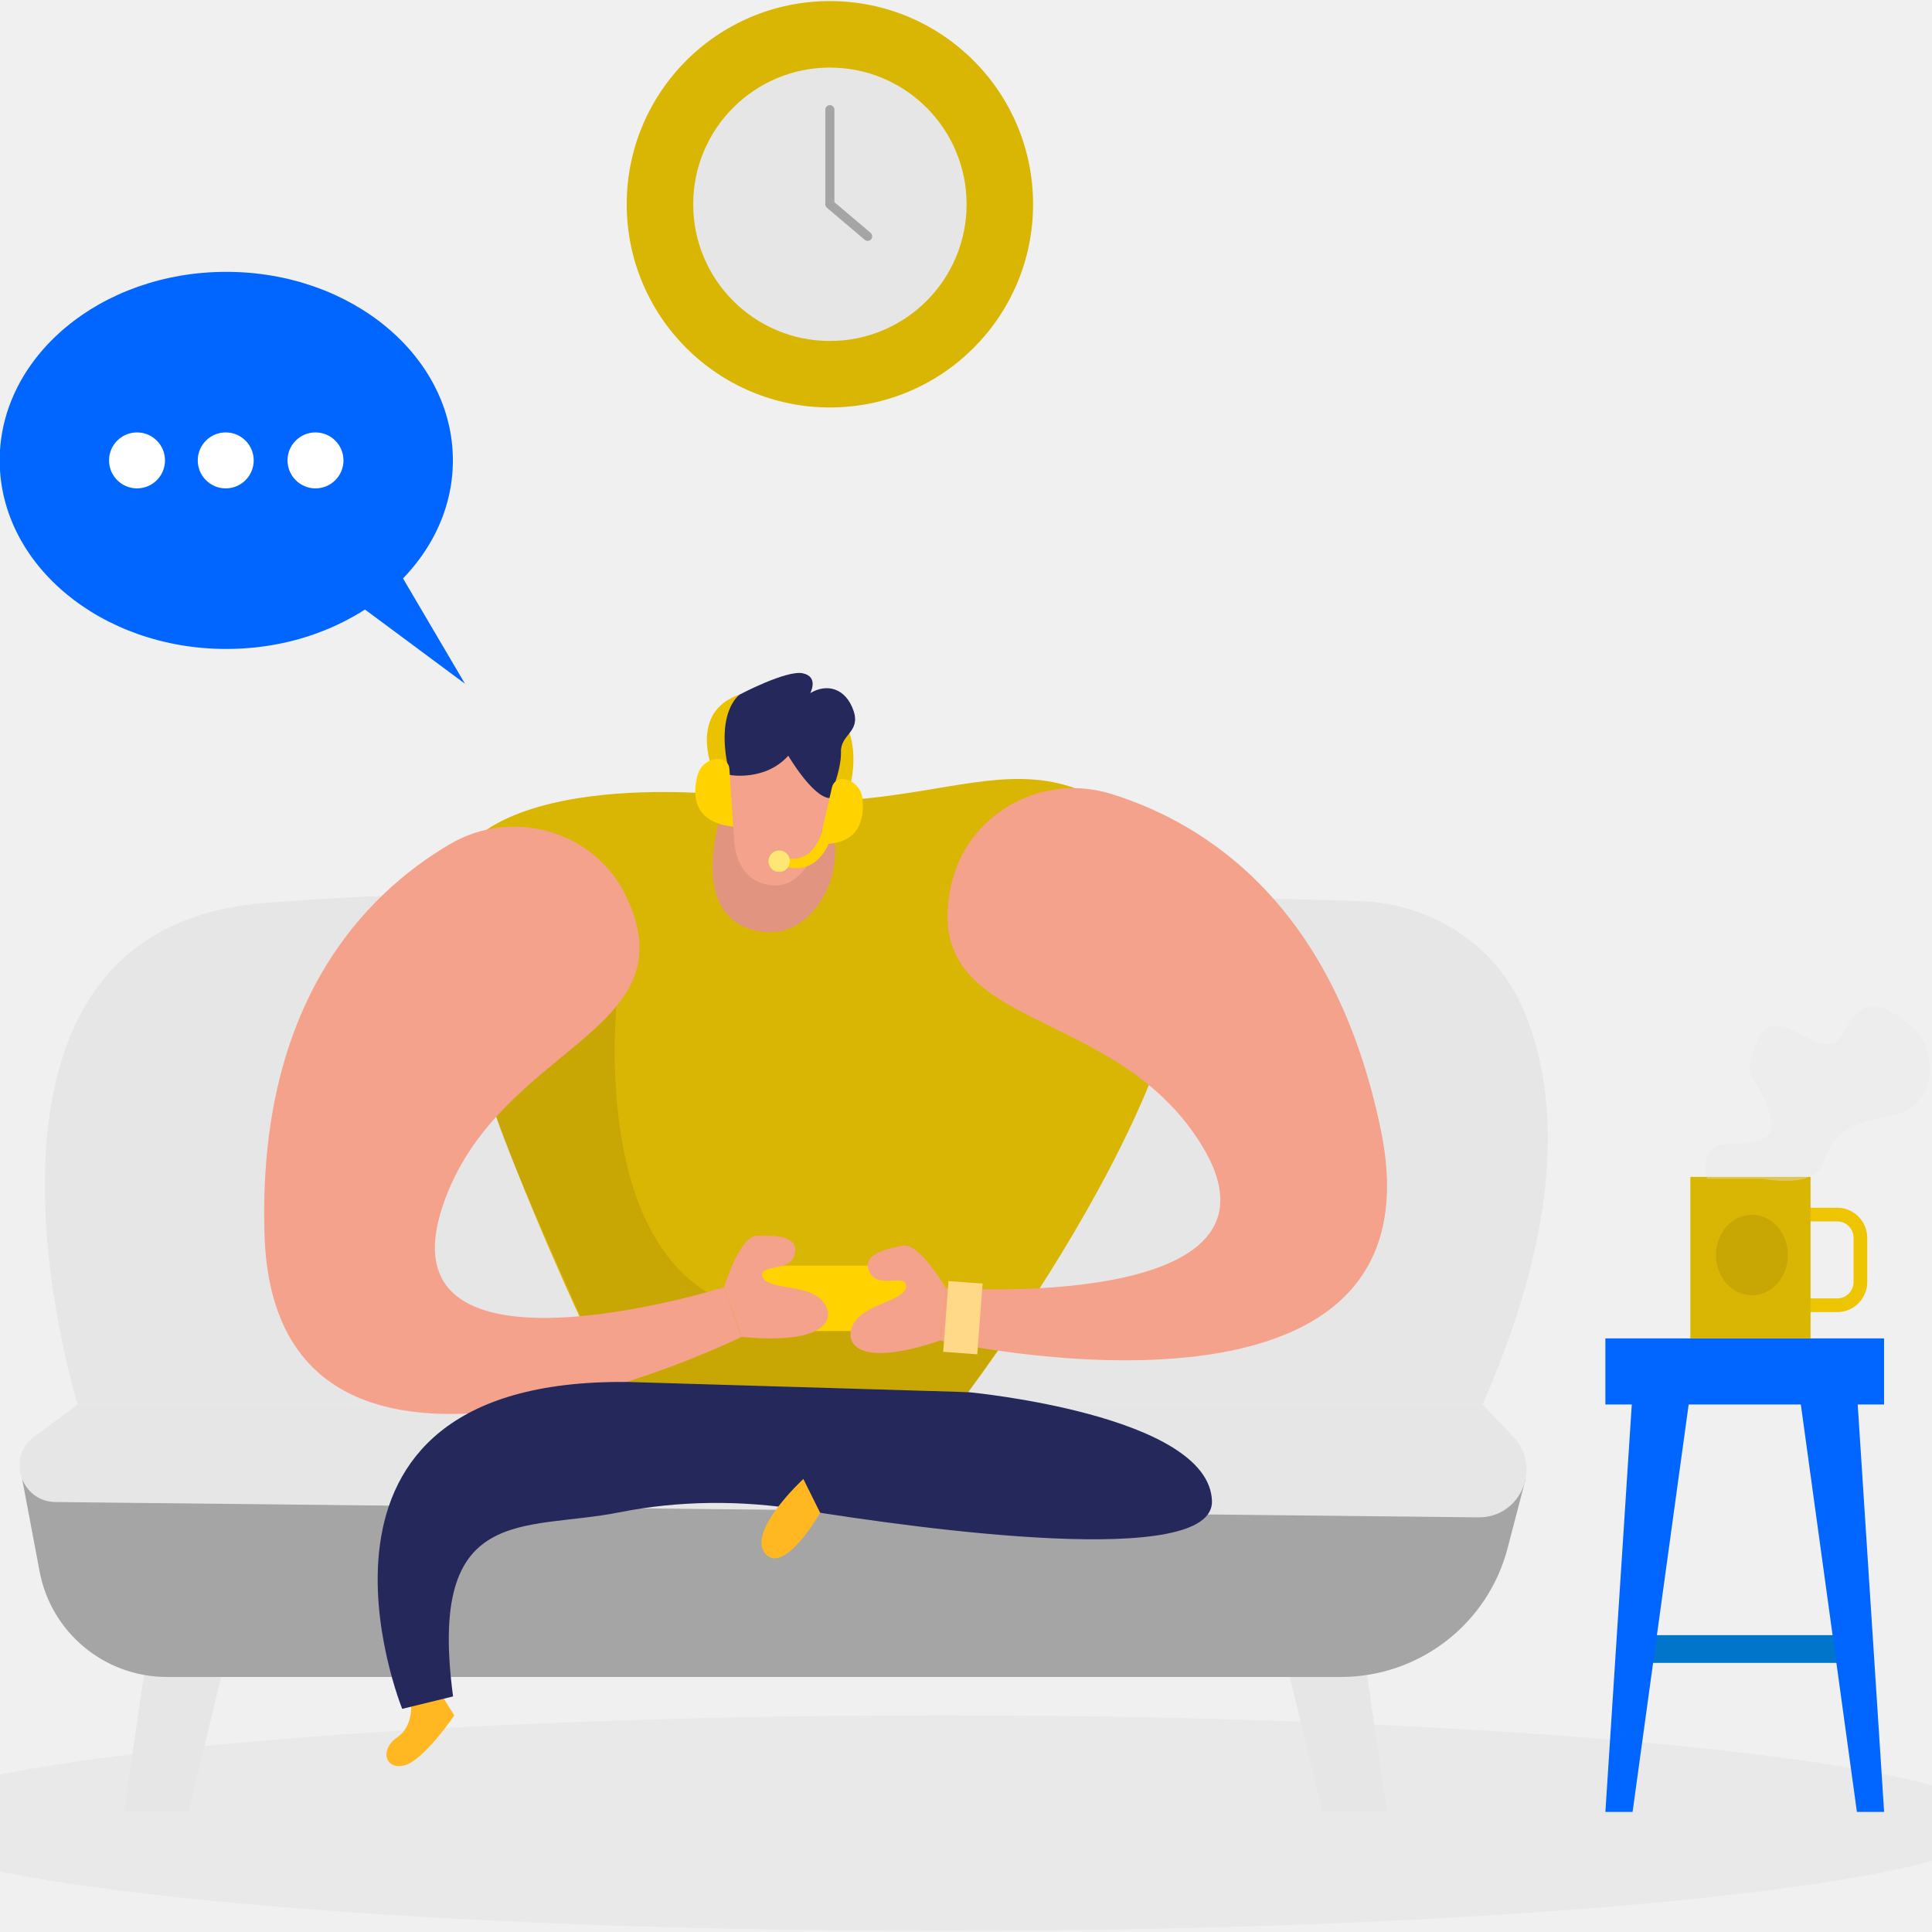
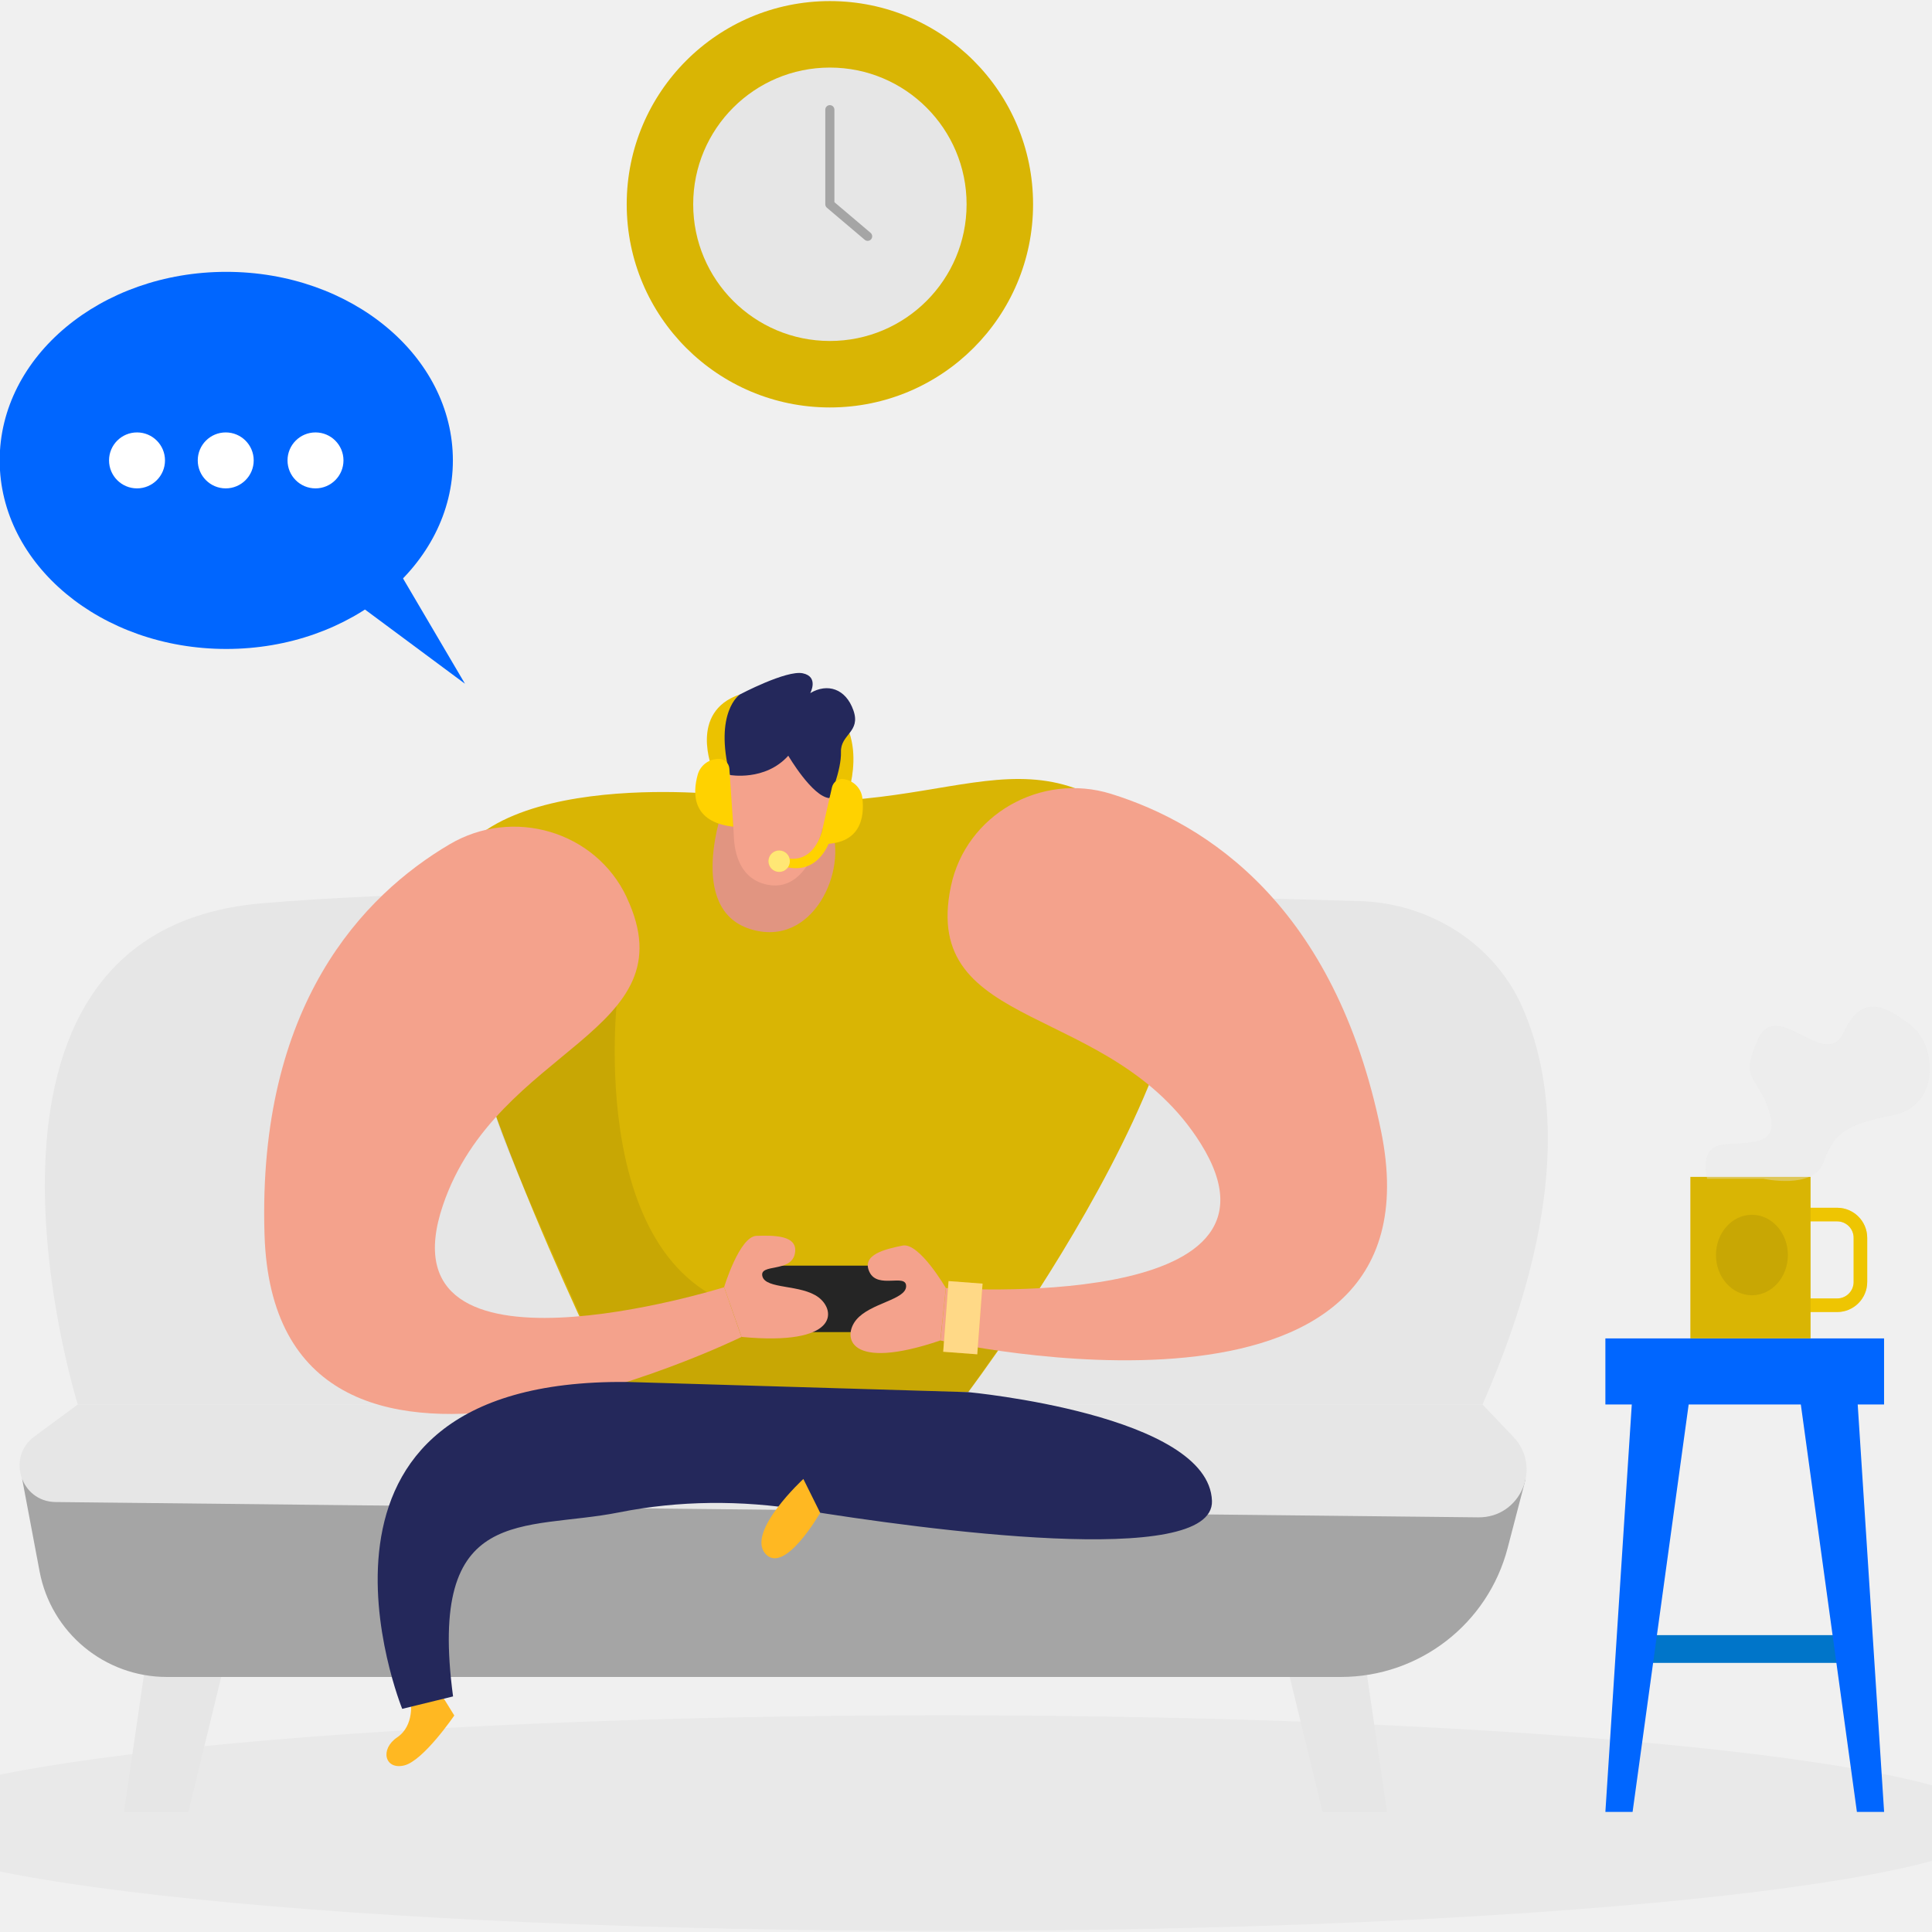
<svg xmlns="http://www.w3.org/2000/svg" width="424" height="424" viewBox="0 0 424 424" fill="none">
  <g clip-path="url(#clip0_23_68)">
    <g opacity="0.03">
      <path d="M207 423.76C334.932 423.76 438.64 413.167 438.64 400.1C438.64 387.033 334.932 376.44 207 376.44C79.069 376.44 -24.64 387.033 -24.64 400.1C-24.64 413.167 79.069 423.76 207 423.76Z" fill="#000001" />
    </g>
    <path d="M403.191 287.94H389.641V284.96H403.191C405.181 284.96 406.801 283.34 406.801 281.35V271.65C406.801 269.66 405.181 268.04 403.191 268.04H389.641V265.06H403.191C406.821 265.06 409.781 268.02 409.781 271.65V281.35C409.781 284.98 406.821 287.94 403.191 287.94Z" fill="#FFD200" />
    <g opacity="0.46">
      <path d="M403.191 287.94H389.641V284.96H403.191C405.181 284.96 406.801 283.34 406.801 281.35V271.65C406.801 269.66 405.181 268.04 403.191 268.04H389.641V265.06H403.191C406.821 265.06 409.781 268.02 409.781 271.65V281.35C409.781 284.98 406.821 287.94 403.191 287.94Z" fill="#D9B504" />
    </g>
    <path d="M407.61 358.85H360.25V364.94H407.61V358.85Z" fill="#0075C9" />
    <path d="M32.99 358.01L27.2 397.65H41.34L50.98 358.01H32.99Z" fill="#E6E6E6" />
    <path d="M298.61 358.01L304.39 397.65H290.25L280.61 358.01H298.61Z" fill="#E6E6E6" />
    <path d="M4.86 324.57L8.69 344.87C11.22 358.3 22.96 368.03 36.63 368.03H294.25C311.48 368.03 326.53 356.4 330.87 339.73L334.82 324.57H4.86Z" fill="#A5A5A5" />
    <path d="M17.07 308.23L7.55 315.25C1.39 319.79 4.55 329.56 12.2 329.64L324.43 333C333.68 333.1 338.5 322.02 332.12 315.33L325.36 308.23H17.07Z" fill="#E6E6E6" />
    <path d="M17.07 308.23C17.07 308.23 -15.36 204.7 57.18 198.27C116.58 193.01 251.45 196.36 298.37 197.75C313.93 198.21 328.08 207.23 334.17 221.21C341.5 238.02 344.13 265.51 325.36 308.22H17.07V308.23Z" fill="#E6E6E6" />
    <path d="M358.29 305.52L352.32 397.65H358.29L370.97 305.52H358.29Z" fill="#0066FF" />
    <path d="M407.52 305.52L413.49 397.65H407.52L394.84 305.52H407.52Z" fill="#0066FF" />
    <path d="M413.48 293.73H352.32V308.23H382.9H413.48V293.73Z" fill="#0066FF" />
    <path d="M397.351 258.28H370.971V293.73H397.351V258.28Z" fill="#D9B504" />
    <g opacity="0.08">
      <path d="M384.48 284.26C388.837 284.26 392.37 280.307 392.37 275.43C392.37 270.553 388.837 266.6 384.48 266.6C380.122 266.6 376.59 270.553 376.59 275.43C376.59 280.307 380.122 284.26 384.48 284.26Z" fill="#000001" />
    </g>
    <path d="M374.66 258.69C374.66 258.69 372.62 251.88 378.07 251.2C383.52 250.52 391.01 251.88 388.22 243.71C385.43 235.54 381.75 237.31 385.84 228.04C389.93 218.78 400.69 235.26 404.64 226.54C408.59 217.82 414.04 220.82 419.49 225.11C424.94 229.4 426.03 242.75 415.27 244.79C404.51 246.83 402.33 249.16 400.15 255.15C397.97 261.14 386.94 258.68 386.94 258.68H374.68L374.66 258.69Z" fill="#E6E6E6" fill-opacity="0.37" />
    <path d="M182.13 89.42C206.756 89.42 226.72 69.457 226.72 44.83C226.72 20.204 206.756 0.24 182.13 0.24C157.504 0.24 137.54 20.204 137.54 44.83C137.54 69.457 157.504 89.42 182.13 89.42Z" fill="#D9B504" />
    <path d="M182.13 74.83C198.698 74.83 212.13 61.399 212.13 44.83C212.13 28.262 198.698 14.83 182.13 14.83C165.561 14.83 152.13 28.262 152.13 44.83C152.13 61.399 165.561 74.83 182.13 74.83Z" fill="#E6E6E6" />
    <path d="M190.42 52.86C190.19 52.86 189.96 52.78 189.77 52.62L181.47 45.59C181.25 45.4 181.12 45.12 181.12 44.83V24.07C181.12 23.52 181.57 23.07 182.12 23.07C182.67 23.07 183.12 23.52 183.12 24.07V44.37L191.06 51.1C191.48 51.46 191.53 52.09 191.18 52.51C190.98 52.74 190.7 52.86 190.42 52.86Z" fill="#A5A5A5" />
    <path d="M49.66 142.42C77.125 142.42 99.39 123.894 99.39 101.04C99.39 78.187 77.125 59.66 49.66 59.66C22.195 59.66 -0.07 78.187 -0.07 101.04C-0.07 123.894 22.195 142.42 49.66 142.42Z" fill="#0066FF" />
    <path d="M84.33 119.94L102.04 150.05L72.89 128.42L84.33 119.94Z" fill="#0066FF" />
    <path d="M69.24 107.18C72.631 107.18 75.38 104.431 75.38 101.04C75.38 97.649 72.631 94.9 69.24 94.9C65.849 94.9 63.1 97.649 63.1 101.04C63.1 104.431 65.849 107.18 69.24 107.18Z" fill="white" />
    <path d="M49.539 107.18C52.93 107.18 55.679 104.431 55.679 101.04C55.679 97.649 52.93 94.9 49.539 94.9C46.148 94.9 43.399 97.649 43.399 101.04C43.399 104.431 46.148 107.18 49.539 107.18Z" fill="white" />
    <path d="M30.07 107.18C33.461 107.18 36.21 104.431 36.21 101.04C36.21 97.649 33.461 94.9 30.07 94.9C26.679 94.9 23.93 97.649 23.93 101.04C23.93 104.431 26.679 107.18 30.07 107.18Z" fill="white" />
    <path d="M90.14 373.27C90.14 373.27 91.04 378.67 87.17 381.28C83.3 383.89 84.46 388.46 88.69 387.45C92.92 386.44 99.7 376.48 99.7 376.48L96.16 370.77L90.14 373.27Z" fill="#FFB822" />
    <path d="M157.981 174.36C157.981 174.36 94.9 167.68 97.281 201.04C99.66 234.41 135.021 305.52 135.021 305.52H212.481C212.481 305.52 282.041 213.99 253.441 184.99C224.841 155.99 207.551 182.23 157.981 174.36Z" fill="#D9B504" />
    <path d="M158.75 177.16C158.75 177.16 150.61 199.35 164.53 203.85C178.46 208.35 186.18 190.71 182.32 181.43C178.46 172.15 158.75 177.16 158.75 177.16Z" fill="#F4A28C" />
    <g opacity="0.08">
      <path d="M135.511 218.49C135.511 218.49 127.831 281.69 167.111 287.94C206.391 294.18 224.531 288.34 224.531 288.34L212.491 305.52L133.931 303.27C133.931 303.27 110.141 251.28 108.911 245.08C107.681 238.88 135.521 218.49 135.521 218.49H135.511Z" fill="#000001" />
    </g>
    <g opacity="0.08">
      <path d="M158.75 177.16C158.75 177.16 150.61 199.35 164.53 203.85C178.46 208.35 186.18 190.71 182.32 181.43C178.46 172.15 158.75 177.16 158.75 177.16Z" fill="#000001" />
    </g>
    <path d="M160.19 174.86C160.6 177.68 160.95 180.5 161.04 183.35C161.16 187.25 162.42 193.05 168.58 194.19C178.08 195.95 180.6 180.93 180.6 180.93C180.6 180.93 186.58 166.86 176.3 164.92C167.04 163.18 158.31 161.94 160.2 174.86H160.19Z" fill="#F4A28C" />
    <path d="M180 181.53C180 181.53 180.54 176.97 184.52 177.16C188.5 177.35 186.93 185.88 180 181.53Z" fill="#F4A28C" />
    <path d="M162.48 178.99C162.48 178.99 163.88 174.61 160.18 173.14C156.48 171.67 154.37 180.07 162.48 178.99Z" fill="#F4A28C" />
    <path d="M137.54 196.93C130.69 182.36 112.54 177.1 98.67 185.29C79.72 196.48 56.51 220.52 58.05 270.91C60.27 343.64 162.73 293.41 162.73 293.41L158.92 282.5C158.92 282.5 83.03 306.27 97.21 264.49C109.09 229.5 151.59 226.82 137.53 196.94L137.54 196.93Z" fill="#F4A28C" />
    <path d="M137.51 303.28L212.49 305.52C212.49 305.52 265.34 310.43 265.98 329.39C266.49 344.39 202.65 335.66 175.95 331.35C162.66 329.21 149.07 329.28 135.86 331.91C115 336.06 93.73 329.71 99.43 372.3L88.27 375.03C88.27 375.03 58.86 302.56 137.52 303.29L137.51 303.28Z" fill="#24285B" />
-     <path d="M197.06 277.76H168.42C166.509 277.76 164.96 279.309 164.96 281.22V288.65C164.96 290.561 166.509 292.11 168.42 292.11H197.06C198.971 292.11 200.52 290.561 200.52 288.65V281.22C200.52 279.309 198.971 277.76 197.06 277.76Z" fill="#FFD200" />
+     <path d="M197.06 277.76H168.42C166.509 277.76 164.96 279.309 164.96 281.22V288.65C164.96 290.561 166.509 292.11 168.42 292.11H197.06C198.971 292.11 200.52 290.561 200.52 288.65V281.22C200.52 279.309 198.971 277.76 197.06 277.76Z" fill="#252525" />
+     <path d="M196.1 278H167.46C165.549 278 164 279.549 164 281.46V288.89C164 290.801 165.549 292.35 167.46 292.35H196.1C198.011 292.35 199.56 290.801 199.56 288.89V281.46C199.56 279.549 198.011 278 196.1 278Z" fill="#252525" />
    <path d="M158.92 282.48C158.92 282.48 162.28 271.33 166.03 271.22C169.78 271.11 175.32 271.01 174.43 275.18C173.54 279.35 166.57 277.24 167.32 280.11C168.07 282.98 175.78 281.82 179.64 284.72C183.5 287.62 184.09 295.43 162.74 293.4L158.93 282.49L158.92 282.48Z" fill="#F4A28C" />
    <path d="M208.691 194.5C212.001 178.75 228.461 169.45 243.831 174.22C264.851 180.74 292.971 198.79 303.081 248.18C317.681 319.47 206.391 294.18 206.391 294.18L207.591 282.68C207.591 282.68 286.911 288.33 263.491 250.94C243.871 219.63 201.901 226.81 208.691 194.5Z" fill="#F4A28C" />
    <path d="M207.58 282.68C207.58 282.68 201.74 272.6 198.07 273.36C194.4 274.12 188.98 275.29 190.81 279.15C192.64 283.01 198.94 279.34 198.86 282.31C198.78 285.28 191.02 285.93 187.93 289.63C184.84 293.33 186.07 301.08 206.37 294.18L207.57 282.68H207.58Z" fill="#F4A28C" />
    <path d="M176.311 324.57C176.311 324.57 163.78 336.14 167.95 340.96C172.13 345.78 179.991 332 179.991 332L176.301 324.57H176.311Z" fill="#FFB822" />
    <path d="M156.38 168.89C156.38 168.89 151.08 156.26 162.33 152.42C162.33 152.42 157.84 155.37 160.07 168.69L156.38 168.89Z" fill="#FFD200" />
    <path d="M186.03 174.39C186.03 174.39 192.05 157.86 177.82 152.11C177.82 152.11 187.29 159.45 182.37 173.88L186.03 174.39Z" fill="#FFD200" />
    <g opacity="0.08">
      <path d="M156.38 168.89C156.38 168.89 151.08 156.26 162.33 152.42C162.33 152.42 157.84 155.37 160.07 168.69L156.38 168.89Z" fill="#000001" />
    </g>
    <g opacity="0.08">
      <path d="M186.03 174.39C186.03 174.39 192.05 157.86 177.82 152.11C177.82 152.11 187.29 159.45 182.37 173.88L186.03 174.39Z" fill="#000001" />
    </g>
    <path d="M160.17 170.08C160.17 170.08 167.9 171.51 173 165.85C173 165.85 178.3 174.9 182.05 175.16C182.05 175.16 184.69 168.96 184.56 165.04C184.43 161.12 188.97 160.69 187.29 155.9C185.61 151.11 181.58 149.87 177.82 152.11C177.82 152.11 179.77 148.51 176.17 147.76C172.57 147.01 162.33 152.43 162.33 152.43C162.33 152.43 156.66 156.28 160.17 170.08Z" fill="#24285B" />
    <path d="M182.26 184.06C182.26 184.06 180.02 192.33 172.19 190.18V188.16C172.19 188.16 177.75 190.42 180.32 182.76L182.26 184.05V184.06Z" fill="#FFD200" />
    <path d="M153.131 169.98C151.991 174.05 151.761 180.41 160.931 181.43L160.071 168.7C159.991 167.48 158.981 166.54 157.761 166.54C155.621 166.54 153.711 167.93 153.131 169.98Z" fill="#FFD200" />
    <path d="M189.251 175.12C189.751 179.32 188.981 185.63 179.761 185.21L182.591 172.77C182.861 171.58 184.011 170.8 185.211 170.99C187.321 171.32 189.001 172.99 189.251 175.11V175.12Z" fill="#FFD200" />
    <path d="M171 191.35C172.298 191.35 173.35 190.298 173.35 189C173.35 187.703 172.298 186.65 171 186.65C169.703 186.65 168.65 187.703 168.65 189C168.65 190.298 169.703 191.35 171 191.35Z" fill="#FFD200" />
    <g opacity="0.46">
      <path d="M171 191.35C172.298 191.35 173.35 190.298 173.35 189C173.35 187.703 172.298 186.65 171 186.65C169.703 186.65 168.65 187.703 168.65 189C168.65 190.298 169.703 191.35 171 191.35Z" fill="white" />
    </g>
    <path d="M215.636 281.711L208.167 281.149L207.001 296.656L214.47 297.217L215.636 281.711Z" fill="#FFB822" />
    <g opacity="0.46">
      <path d="M215.636 281.711L208.167 281.149L207.001 296.656L214.47 297.217L215.636 281.711Z" fill="white" />
    </g>
  </g>
  <defs>
    <clipPath id="clip0_23_68">
      <rect width="424" height="424" fill="white" />
    </clipPath>
  </defs>
</svg>
